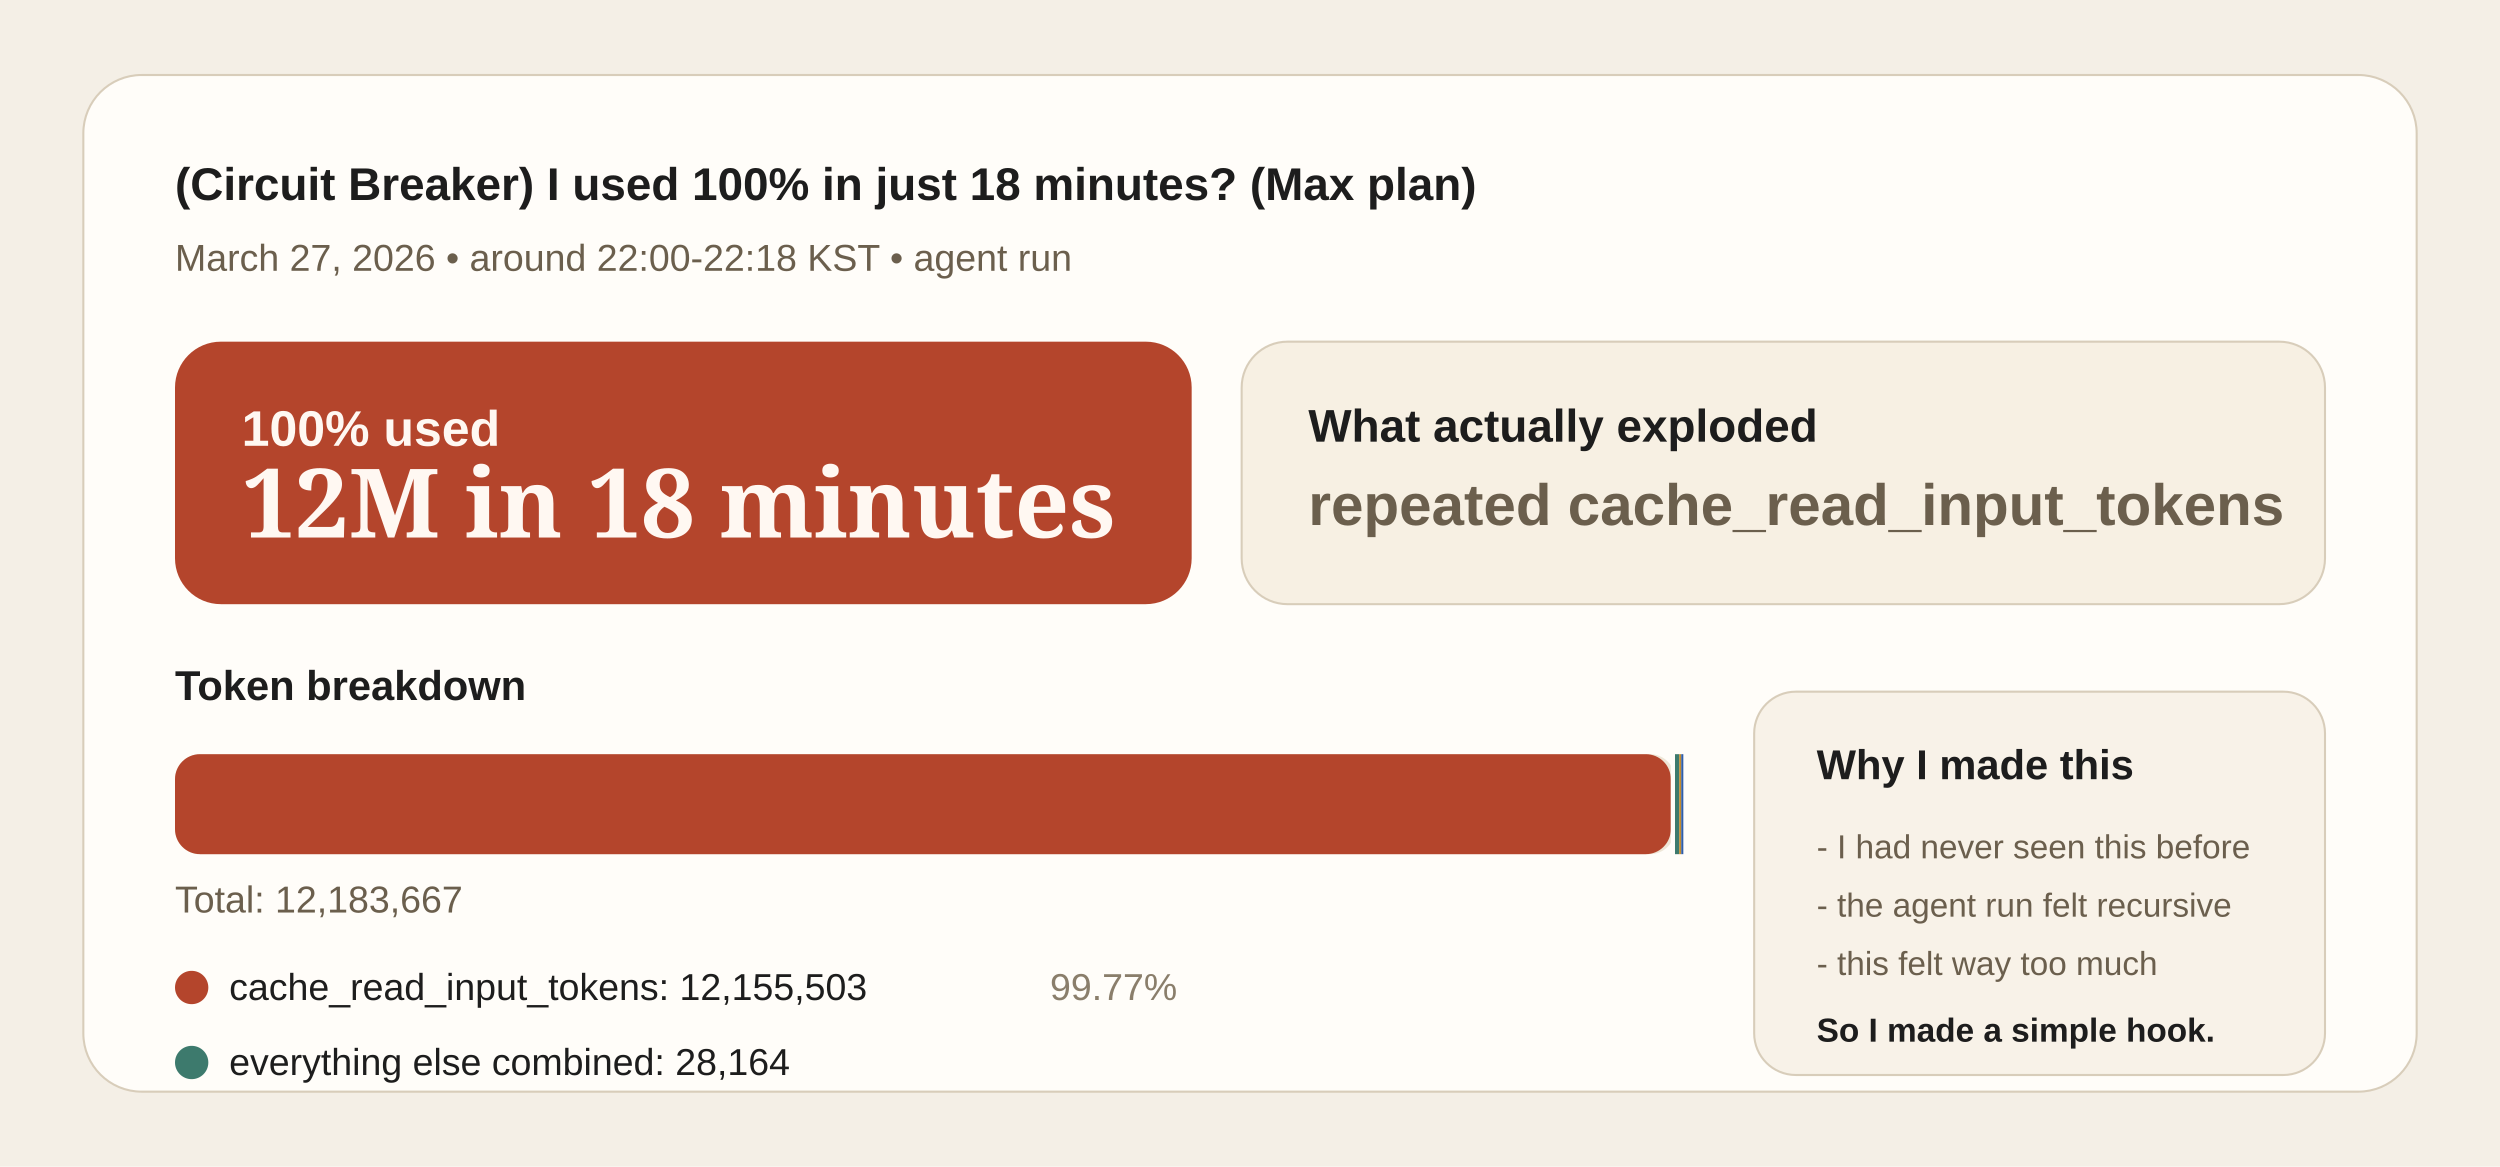
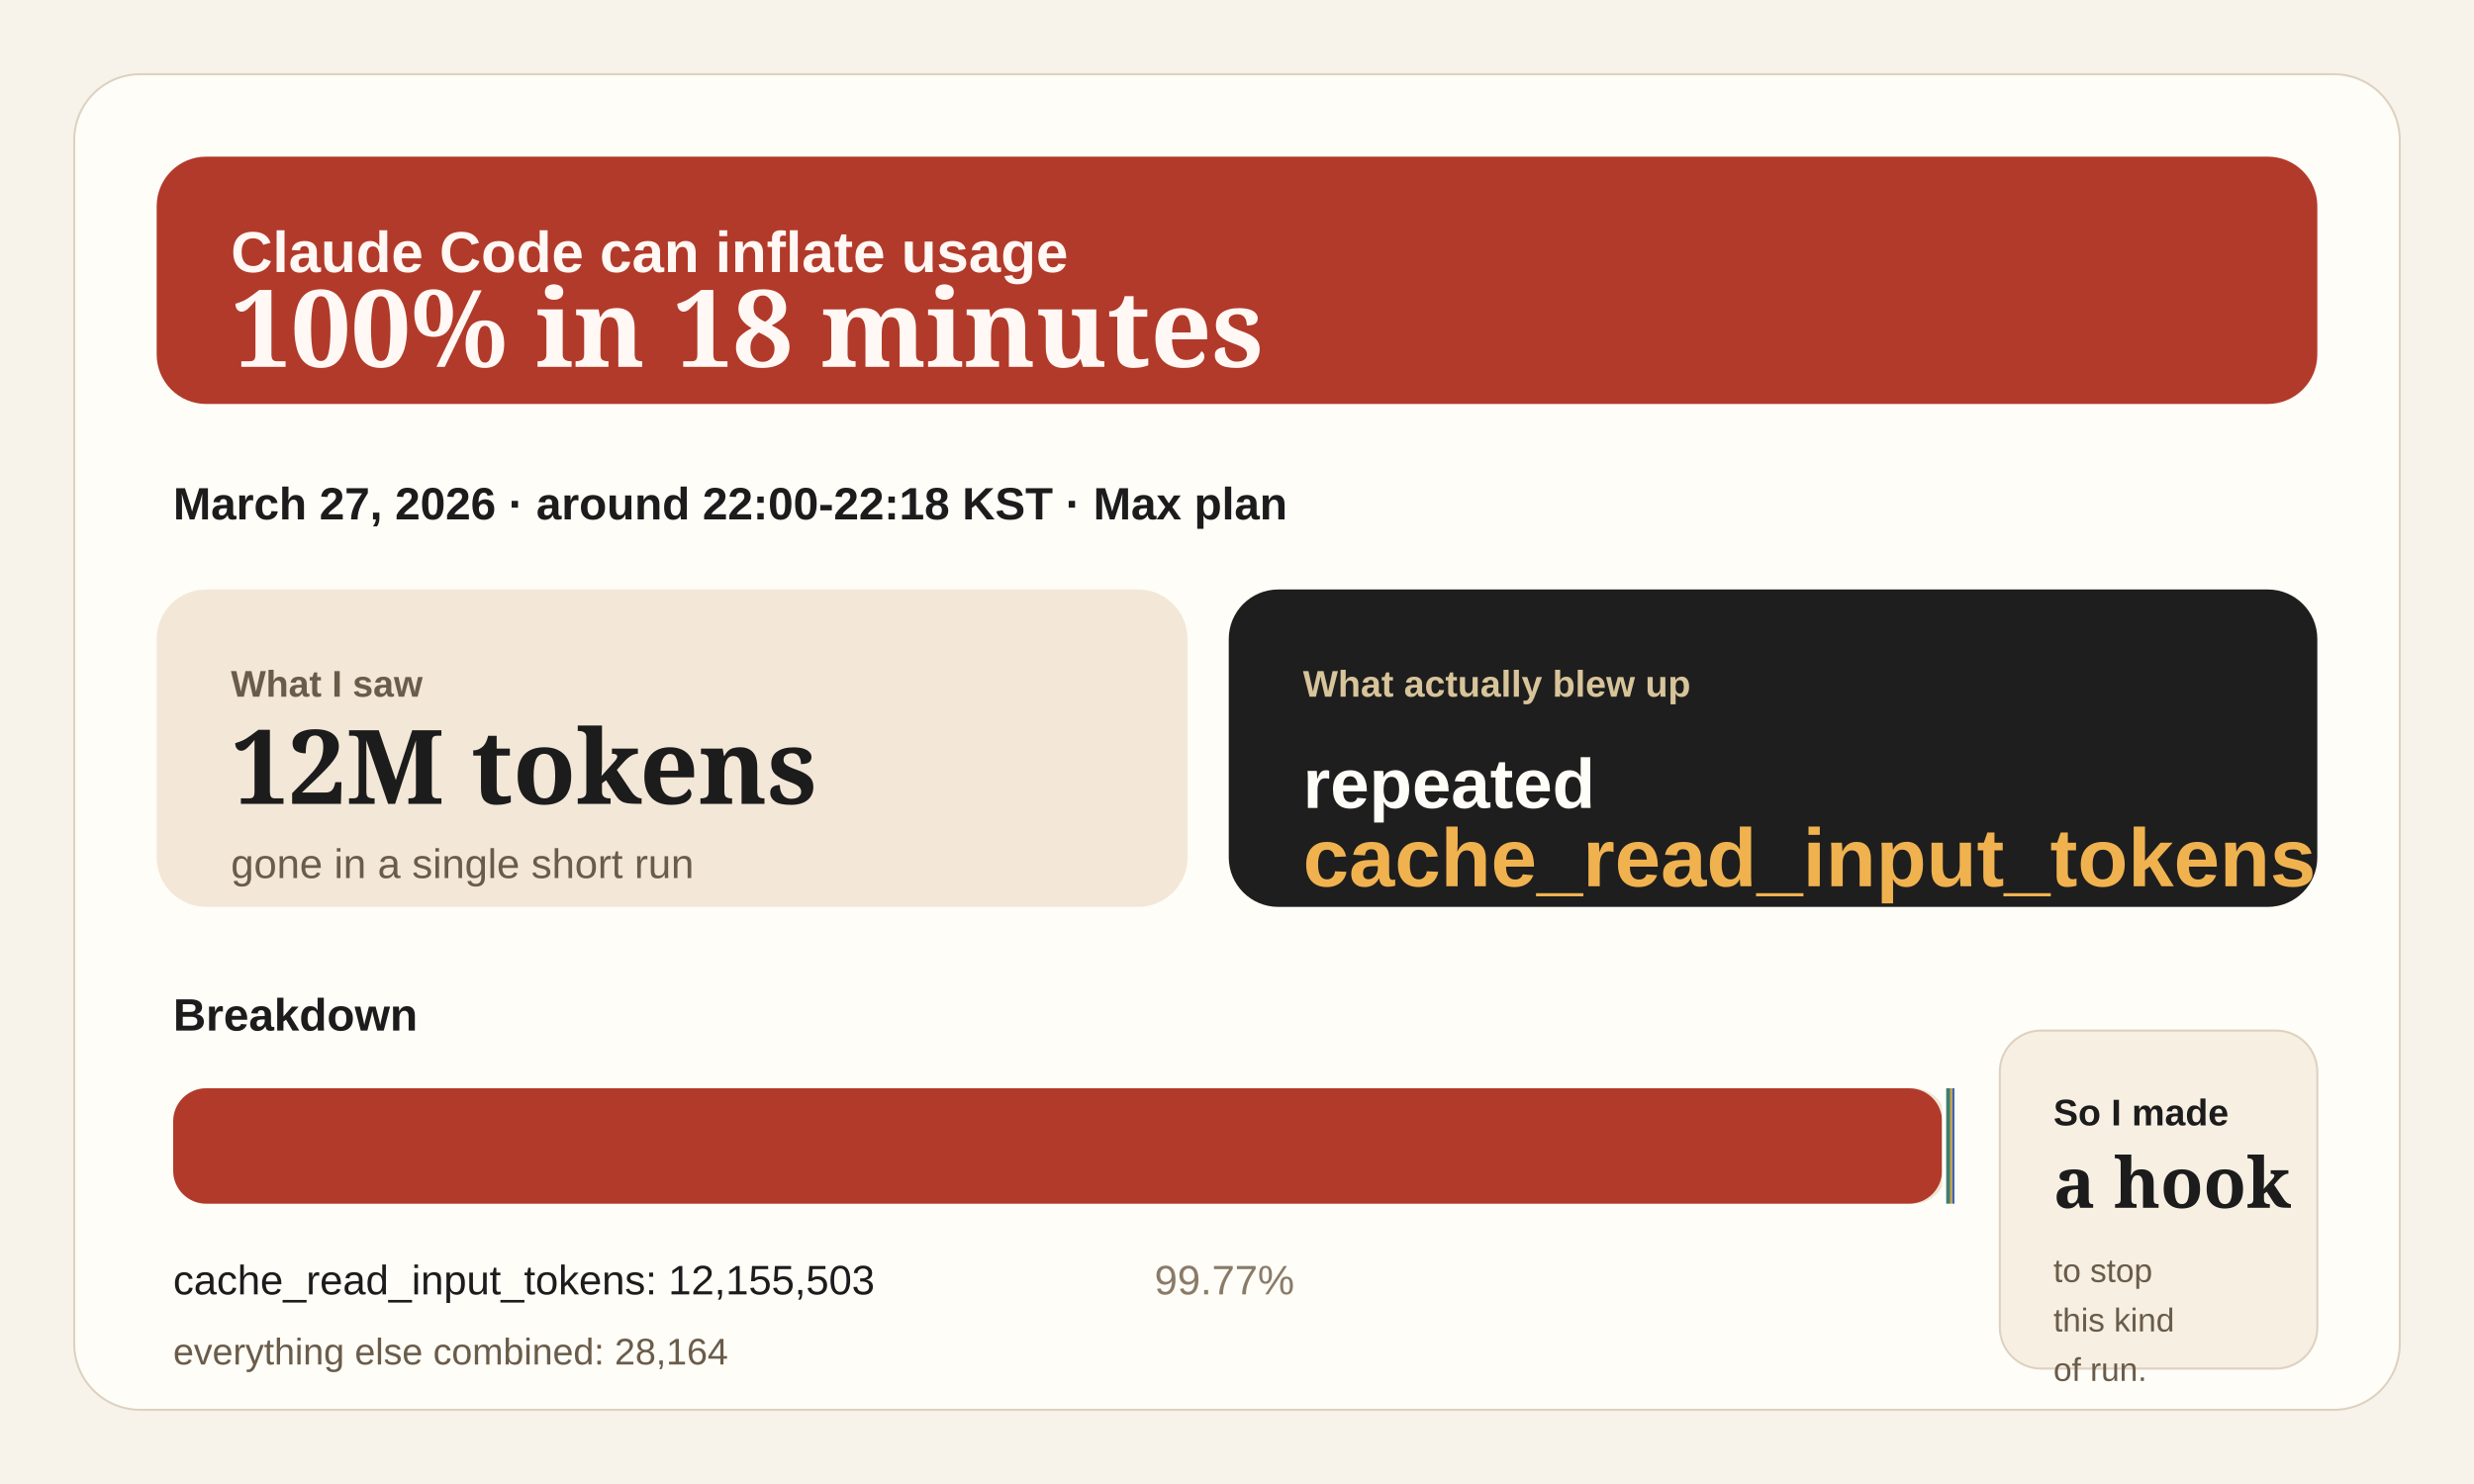
- <svg xmlns="http://www.w3.org/2000/svg" width="1200" height="560" viewBox="0 0 1200 560" fill="none">
-   <rect width="1200" height="560" fill="#F4EFE6" />
-   <rect x="40" y="36" width="1120" height="488" rx="28" fill="#FFFDF9" stroke="#D8CDBA" />
-   <text x="84" y="96" fill="#1D1D1D" font-family="Arial, sans-serif" font-size="22" font-weight="700">(Circuit Breaker) I used 100% in just 18 minutes? (Max plan)</text>
-   <text x="84" y="130" fill="#6B5F4D" font-family="Arial, sans-serif" font-size="18">March 27, 2026 • around 22:00-22:18 KST • agent run</text>
-   <rect x="84" y="164" width="488" height="126" rx="22" fill="#B4452C" />
-   <text x="116" y="214" fill="#FFF8F2" font-family="Arial, sans-serif" font-size="24" font-weight="700">100% used</text>
-   <text x="116" y="258" fill="#FFF8F2" font-family="Georgia, serif" font-size="46" font-weight="700">12M in 18 minutes</text>
-   <rect x="596" y="164" width="520" height="126" rx="22" fill="#F7F0E3" stroke="#D8CDBA" />
-   <text x="628" y="212" fill="#1D1D1D" font-family="Arial, sans-serif" font-size="22" font-weight="700">What actually exploded</text>
-   <text x="628" y="252" fill="#6B5F4D" font-family="Arial, sans-serif" font-size="28" font-weight="700">repeated cache_read_input_tokens</text>
-   <text x="84" y="336" fill="#1D1D1D" font-family="Arial, sans-serif" font-size="20" font-weight="700">Token breakdown</text>
-   <rect x="84" y="362" width="720" height="48" rx="12" fill="#EEE6D7" />
-   <rect x="84" y="362" width="718" height="48" rx="12" fill="#B4452C" />
-   <rect x="802" y="362" width="2" height="48" fill="#FFFDF9" />
-   <rect x="804" y="362" width="2" height="48" fill="#3D7A6D" />
-   <rect x="806" y="362" width="1" height="48" fill="#C18B2F" />
-   <rect x="807" y="362" width="1" height="48" fill="#2F5DA9" />
-   <text x="84" y="438" fill="#6B5F4D" font-family="Arial, sans-serif" font-size="18">Total: 12,183,667</text>
-   <circle cx="92" cy="474" r="8" fill="#B4452C" />
-   <text x="110" y="480" fill="#1D1D1D" font-family="Arial, sans-serif" font-size="18">cache_read_input_tokens: 12,155,503</text>
-   <text x="504" y="480" fill="#8A7E6B" font-family="Arial, sans-serif" font-size="18">99.77%</text>
-   <circle cx="92" cy="510" r="8" fill="#3D7A6D" />
-   <text x="110" y="516" fill="#1D1D1D" font-family="Arial, sans-serif" font-size="18">everything else combined: 28,164</text>
-   <rect x="842" y="332" width="274" height="184" rx="20" fill="#F8F2E8" stroke="#D8CDBA" />
-   <text x="872" y="374" fill="#1D1D1D" font-family="Arial, sans-serif" font-size="20" font-weight="700">Why I made this</text>
-   <text x="872" y="412" fill="#6B5F4D" font-family="Arial, sans-serif" font-size="16">- I had never seen this before</text>
-   <text x="872" y="440" fill="#6B5F4D" font-family="Arial, sans-serif" font-size="16">- the agent run felt recursive</text>
-   <text x="872" y="468" fill="#6B5F4D" font-family="Arial, sans-serif" font-size="16">- this felt way too much</text>
-   <text x="872" y="500" fill="#1D1D1D" font-family="Arial, sans-serif" font-size="16" font-weight="700">So I made a simple hook.</text>
+ <svg xmlns="http://www.w3.org/2000/svg" width="1200" height="720" viewBox="0 0 1200 720" fill="none">
+   <rect width="1200" height="720" fill="#F7F3EA" />
+   <rect x="36" y="36" width="1128" height="648" rx="32" fill="#FFFDF8" stroke="#DDD2C1" />
+   <rect x="76" y="76" width="1048" height="120" rx="24" fill="#B23A2A" />
+   <text x="112" y="132" fill="#FFF8F4" font-family="Arial, sans-serif" font-size="28" font-weight="700">Claude Code can inflate usage</text>
+   <text x="112" y="178" fill="#FFF8F4" font-family="Georgia, serif" font-size="52" font-weight="700">100% in 18 minutes</text>
+   <text x="84" y="252" fill="#1C1C1C" font-family="Arial, sans-serif" font-size="22" font-weight="700">March 27, 2026 · around 22:00-22:18 KST · Max plan</text>
+   <rect x="76" y="286" width="500" height="154" rx="24" fill="#F3E7D7" />
+   <text x="112" y="338" fill="#6A5C4A" font-family="Arial, sans-serif" font-size="18" font-weight="700">What I saw</text>
+   <text x="112" y="390" fill="#1C1C1C" font-family="Georgia, serif" font-size="50" font-weight="700">12M tokens</text>
+   <text x="112" y="426" fill="#6A5C4A" font-family="Arial, sans-serif" font-size="20">gone in a single short run</text>
+   <rect x="596" y="286" width="528" height="154" rx="24" fill="#1E1E1E" />
+   <text x="632" y="338" fill="#D8C49A" font-family="Arial, sans-serif" font-size="18" font-weight="700">What actually blew up</text>
+   <text x="632" y="392" fill="#FFFDF8" font-family="Arial, sans-serif" font-size="34" font-weight="700">repeated</text>
+   <text x="632" y="430" fill="#F0B24F" font-family="Arial, sans-serif" font-size="40" font-weight="700">cache_read_input_tokens</text>
+   <text x="84" y="500" fill="#1C1C1C" font-family="Arial, sans-serif" font-size="22" font-weight="700">Breakdown</text>
+   <rect x="84" y="528" width="860" height="56" rx="16" fill="#EFE5D6" />
+   <rect x="84" y="528" width="858" height="56" rx="16" fill="#B23A2A" />
+   <rect x="942" y="528" width="2" height="56" fill="#FFFDF8" />
+   <rect x="944" y="528" width="2" height="56" fill="#3F7D70" />
+   <rect x="946" y="528" width="1" height="56" fill="#D0A03B" />
+   <rect x="947" y="528" width="1" height="56" fill="#3A66B7" />
+   <text x="84" y="628" fill="#1C1C1C" font-family="Arial, sans-serif" font-size="20">cache_read_input_tokens: 12,155,503</text>
+   <text x="560" y="628" fill="#8A7B68" font-family="Arial, sans-serif" font-size="20">99.77%</text>
+   <text x="84" y="662" fill="#6A5C4A" font-family="Arial, sans-serif" font-size="18">everything else combined: 28,164</text>
+   <rect x="970" y="500" width="154" height="164" rx="20" fill="#F7EFE2" stroke="#DDD2C1" />
+   <text x="996" y="546" fill="#1C1C1C" font-family="Arial, sans-serif" font-size="18" font-weight="700">So I made</text>
+   <text x="996" y="586" fill="#1C1C1C" font-family="Georgia, serif" font-size="34" font-weight="700">a hook</text>
+   <text x="996" y="622" fill="#6A5C4A" font-family="Arial, sans-serif" font-size="16">to stop</text>
+   <text x="996" y="646" fill="#6A5C4A" font-family="Arial, sans-serif" font-size="16">this kind</text>
+   <text x="996" y="670" fill="#6A5C4A" font-family="Arial, sans-serif" font-size="16">of run.</text>
</svg>
